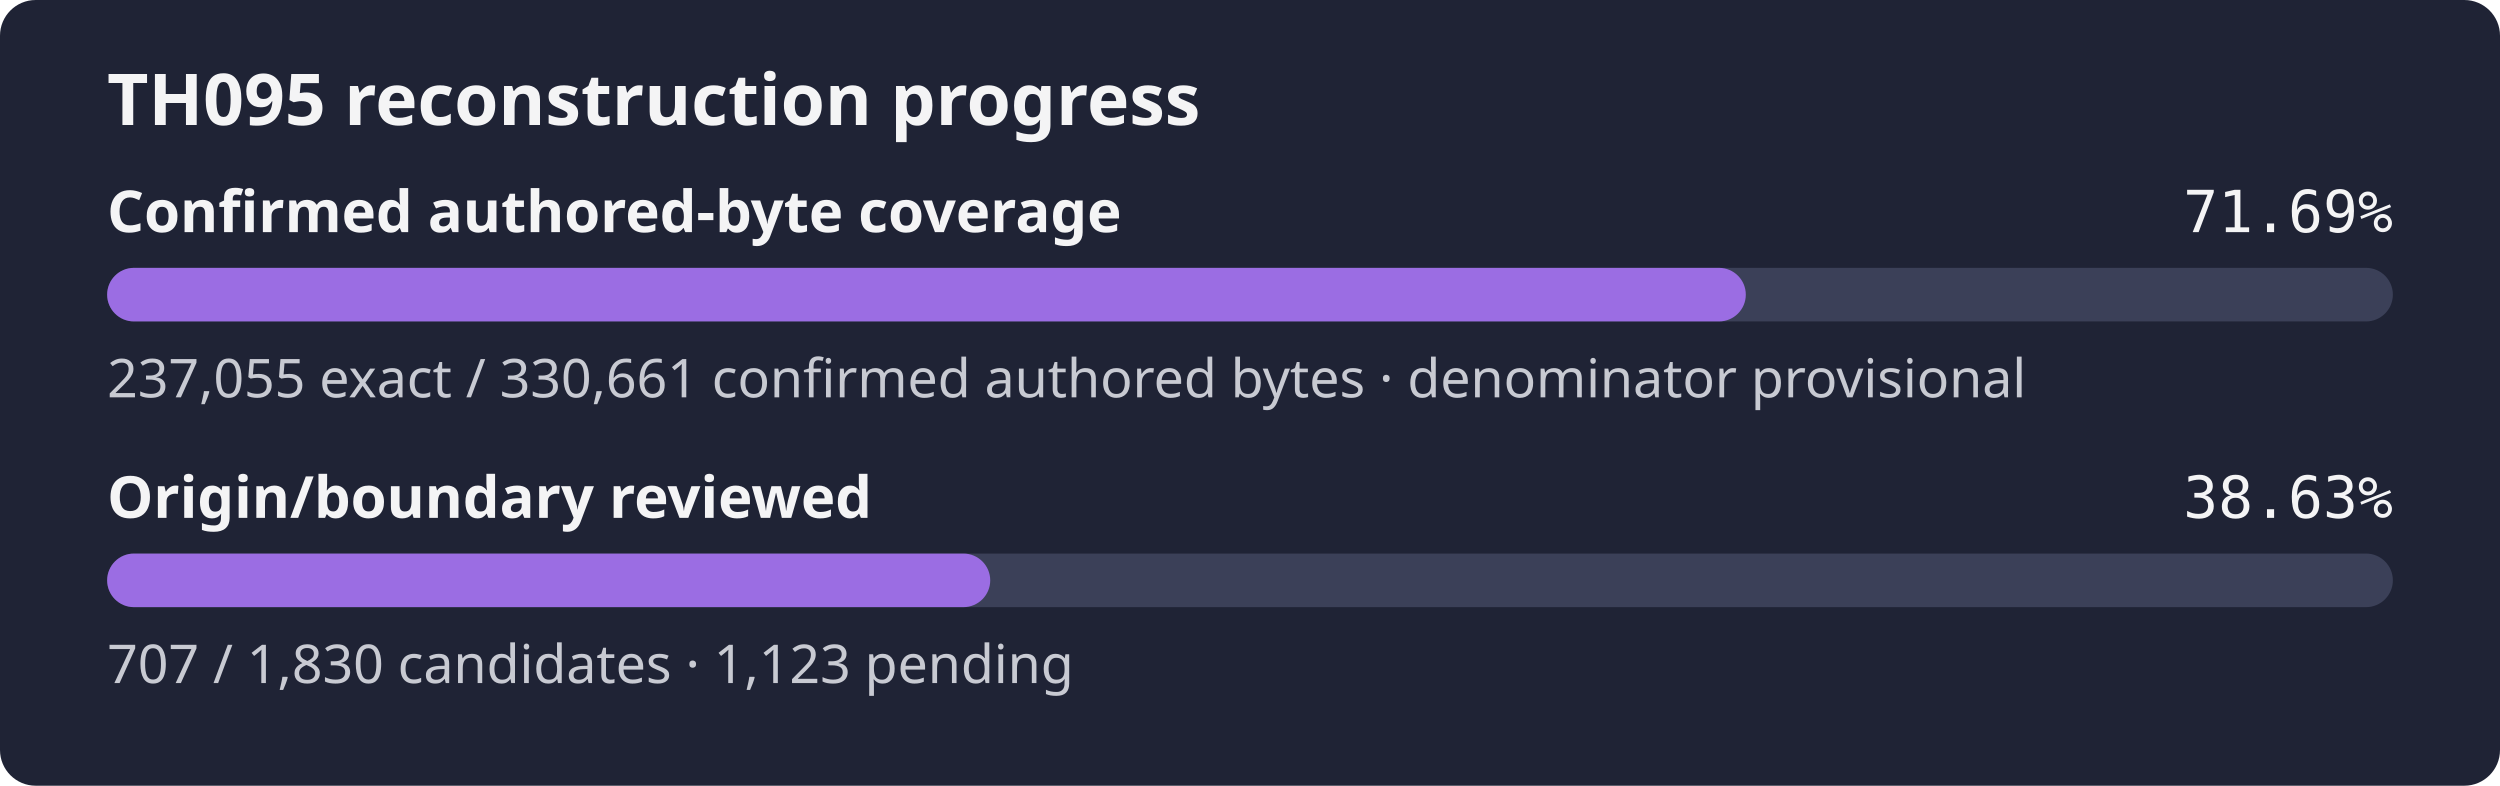
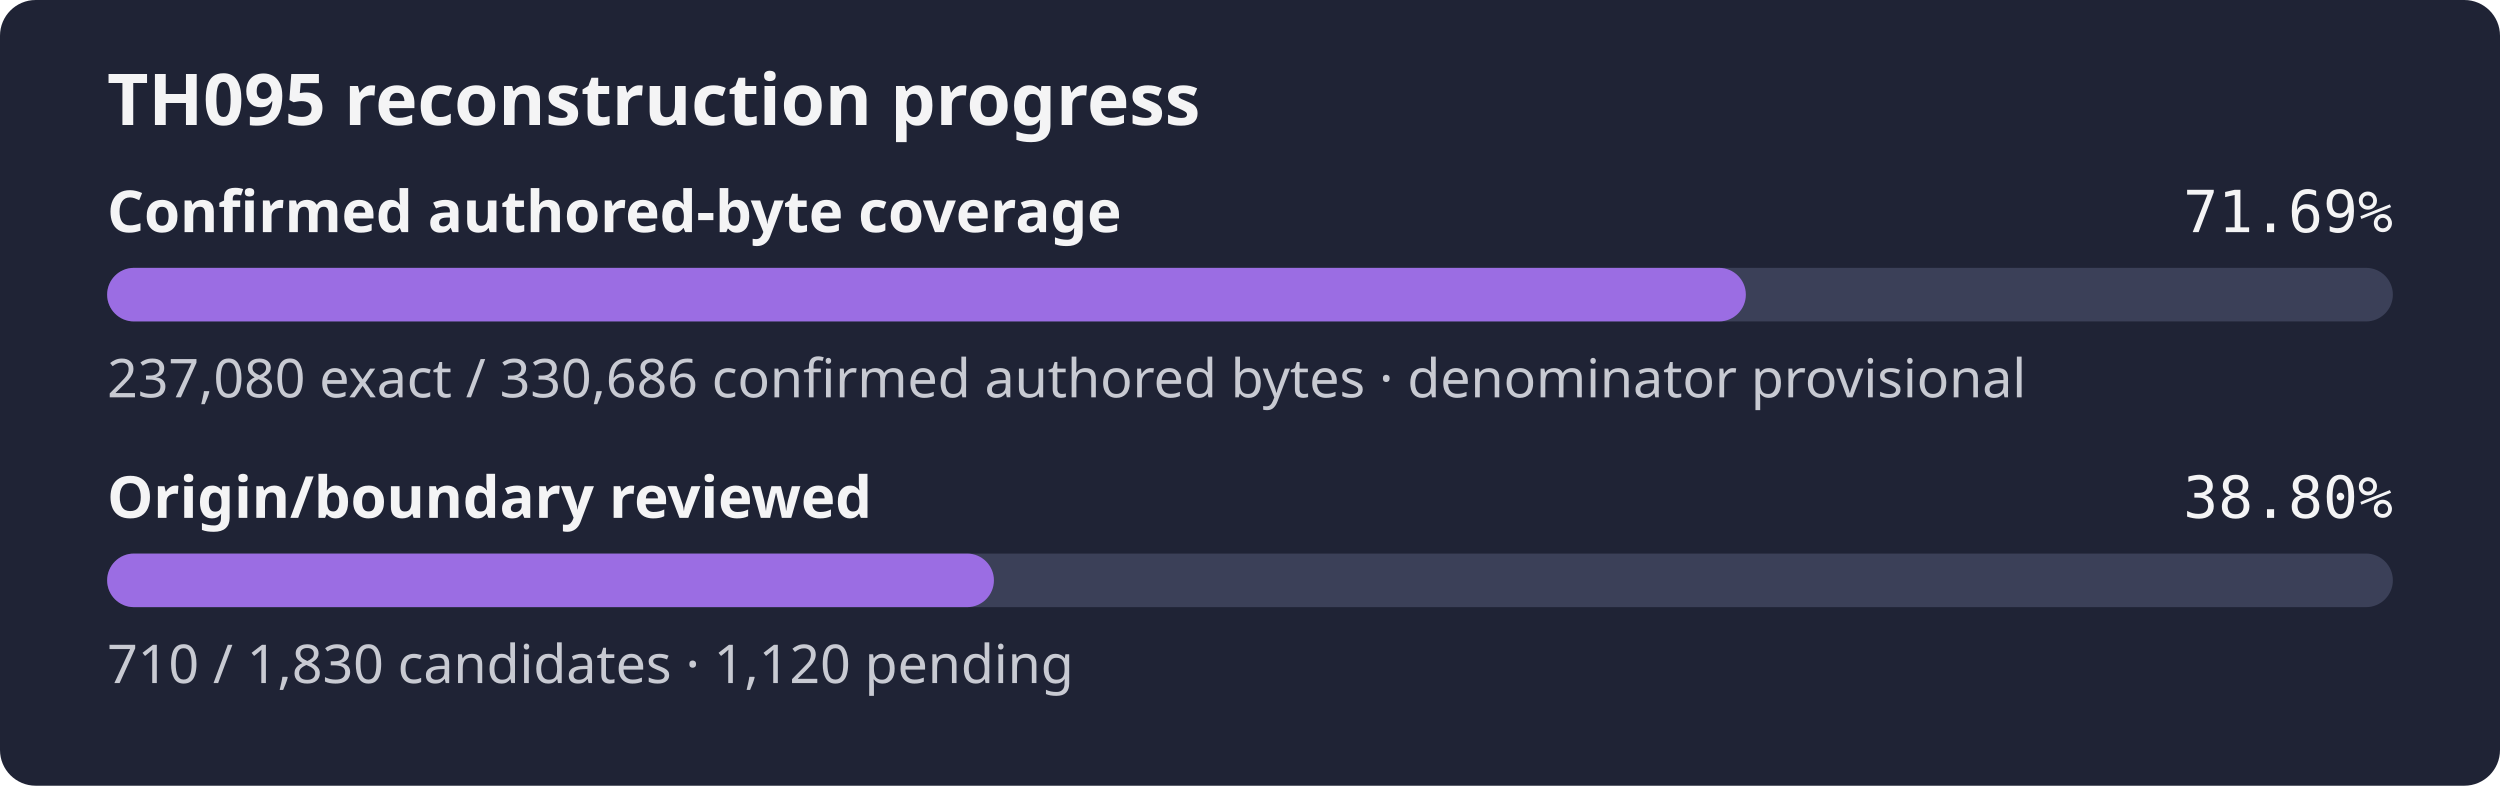
- <svg xmlns="http://www.w3.org/2000/svg" width="560" height="176" role="img" aria-label="TH095 reconstruction progress: 71.69% of the confirmed authored-byte set is exact, origin review 38.63%">
+ <svg xmlns="http://www.w3.org/2000/svg" width="560" height="176" role="img" aria-label="TH095 reconstruction progress: 71.69% of the confirmed authored-byte set is exact, origin review 38.80%">
  <rect width="560" height="176" rx="8" fill="#1f2335" />
  <text x="24" y="28" fill="#f4f4f5" font-family="sans-serif" font-size="16" font-weight="600">TH095 reconstruction progress</text>
  <text x="24" y="52" fill="#f4f4f5" font-family="sans-serif" font-size="13" font-weight="600">Confirmed authored-byte coverage</text>
  <text x="536" y="52" fill="#f4f4f5" text-anchor="end" font-family="monospace" font-size="13">71.69%</text>
  <rect x="24" y="60" width="512" height="12" rx="6" fill="#3b4058" />
-   <rect x="24" y="60" width="367.06" height="12" rx="6" fill="#9b6de3" />
-   <text x="24" y="89" fill="#c8cad2" font-family="sans-serif" font-size="12">237,055 exact / 330,661 confirmed authored bytes · denominator provisional</text>
+   <rect x="24" y="60" width="367.07" height="12" rx="6" fill="#9b6de3" />
+   <text x="24" y="89" fill="#c8cad2" font-family="sans-serif" font-size="12">237,080 exact / 330,686 confirmed authored bytes · denominator provisional</text>
  <text x="24" y="116" fill="#f4f4f5" font-family="sans-serif" font-size="13" font-weight="600">Origin/boundary reviewed</text>
-   <text x="536" y="116" fill="#f4f4f5" text-anchor="end" font-family="monospace" font-size="13">38.63%</text>
+   <text x="536" y="116" fill="#f4f4f5" text-anchor="end" font-family="monospace" font-size="13">38.80%</text>
  <rect x="24" y="124" width="512" height="12" rx="6" fill="#3b4058" />
-   <rect x="24" y="124" width="197.81" height="12" rx="6" fill="#9b6de3" />
-   <text x="24" y="153" fill="#c8cad2" font-family="sans-serif" font-size="12">707 / 1,830 candidates · 1,123 pending</text>
+   <rect x="24" y="124" width="198.64" height="12" rx="6" fill="#9b6de3" />
+   <text x="24" y="153" fill="#c8cad2" font-family="sans-serif" font-size="12">710 / 1,830 candidates · 1,120 pending</text>
</svg>
